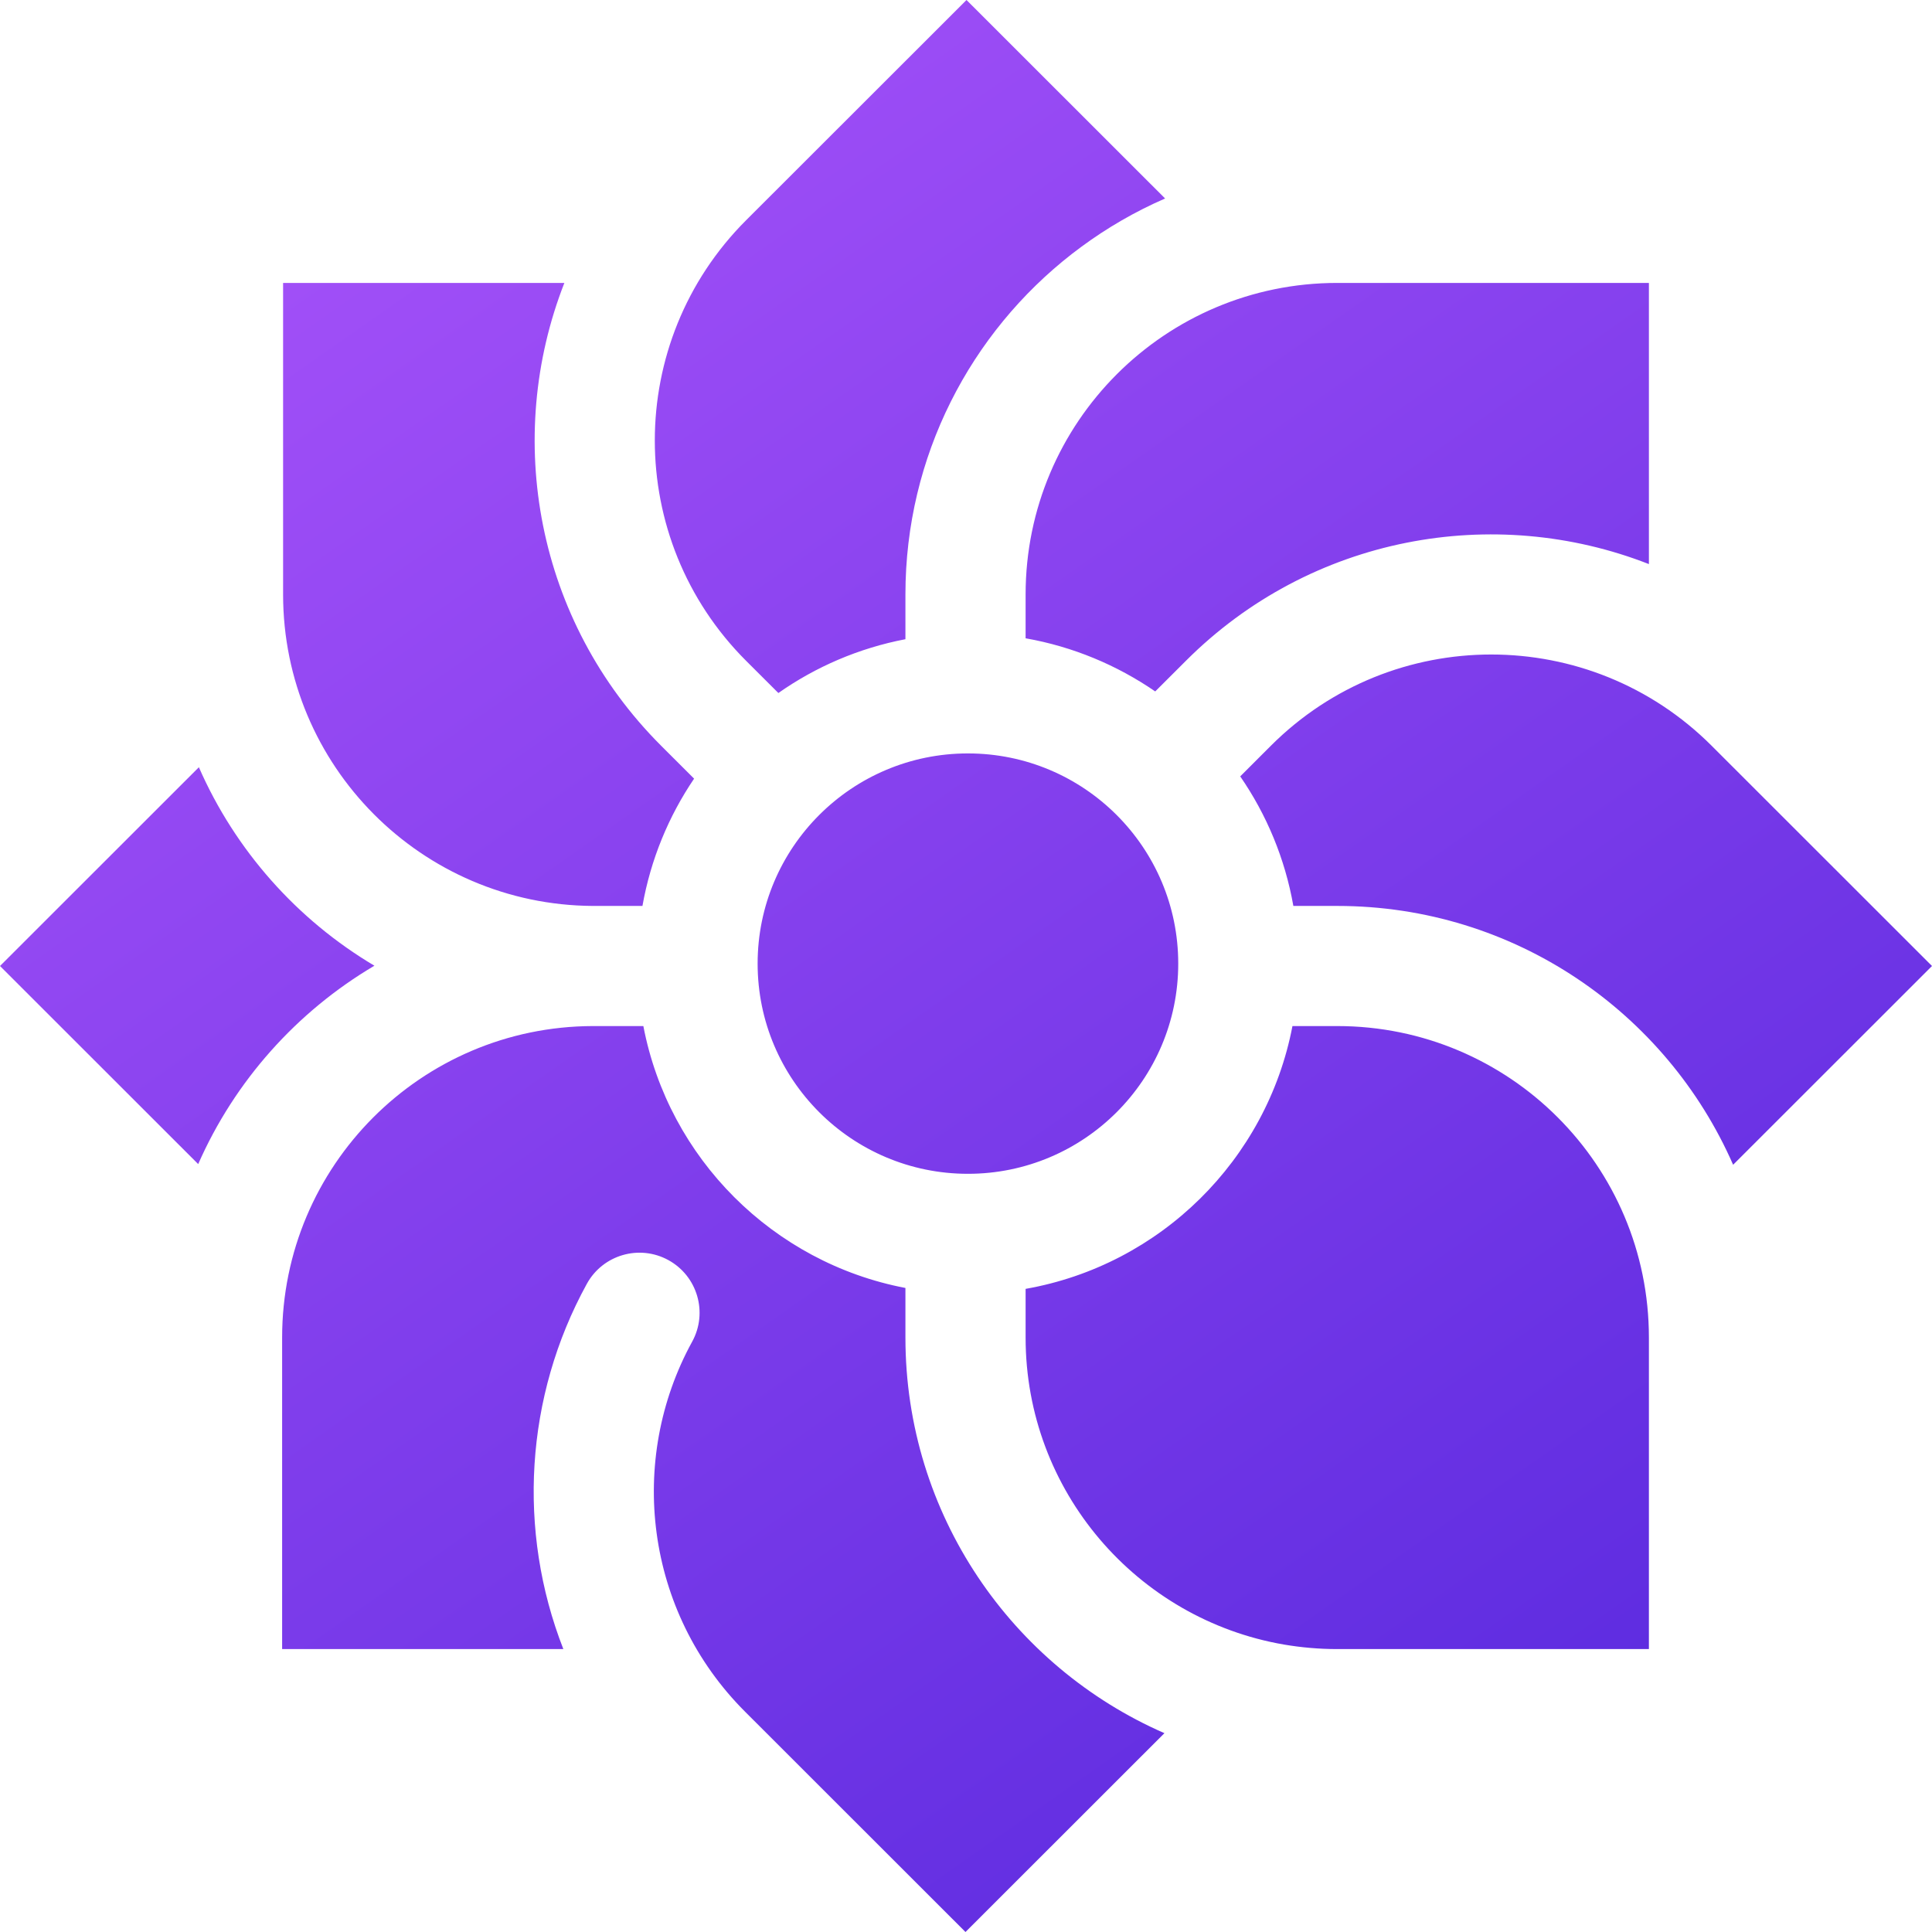
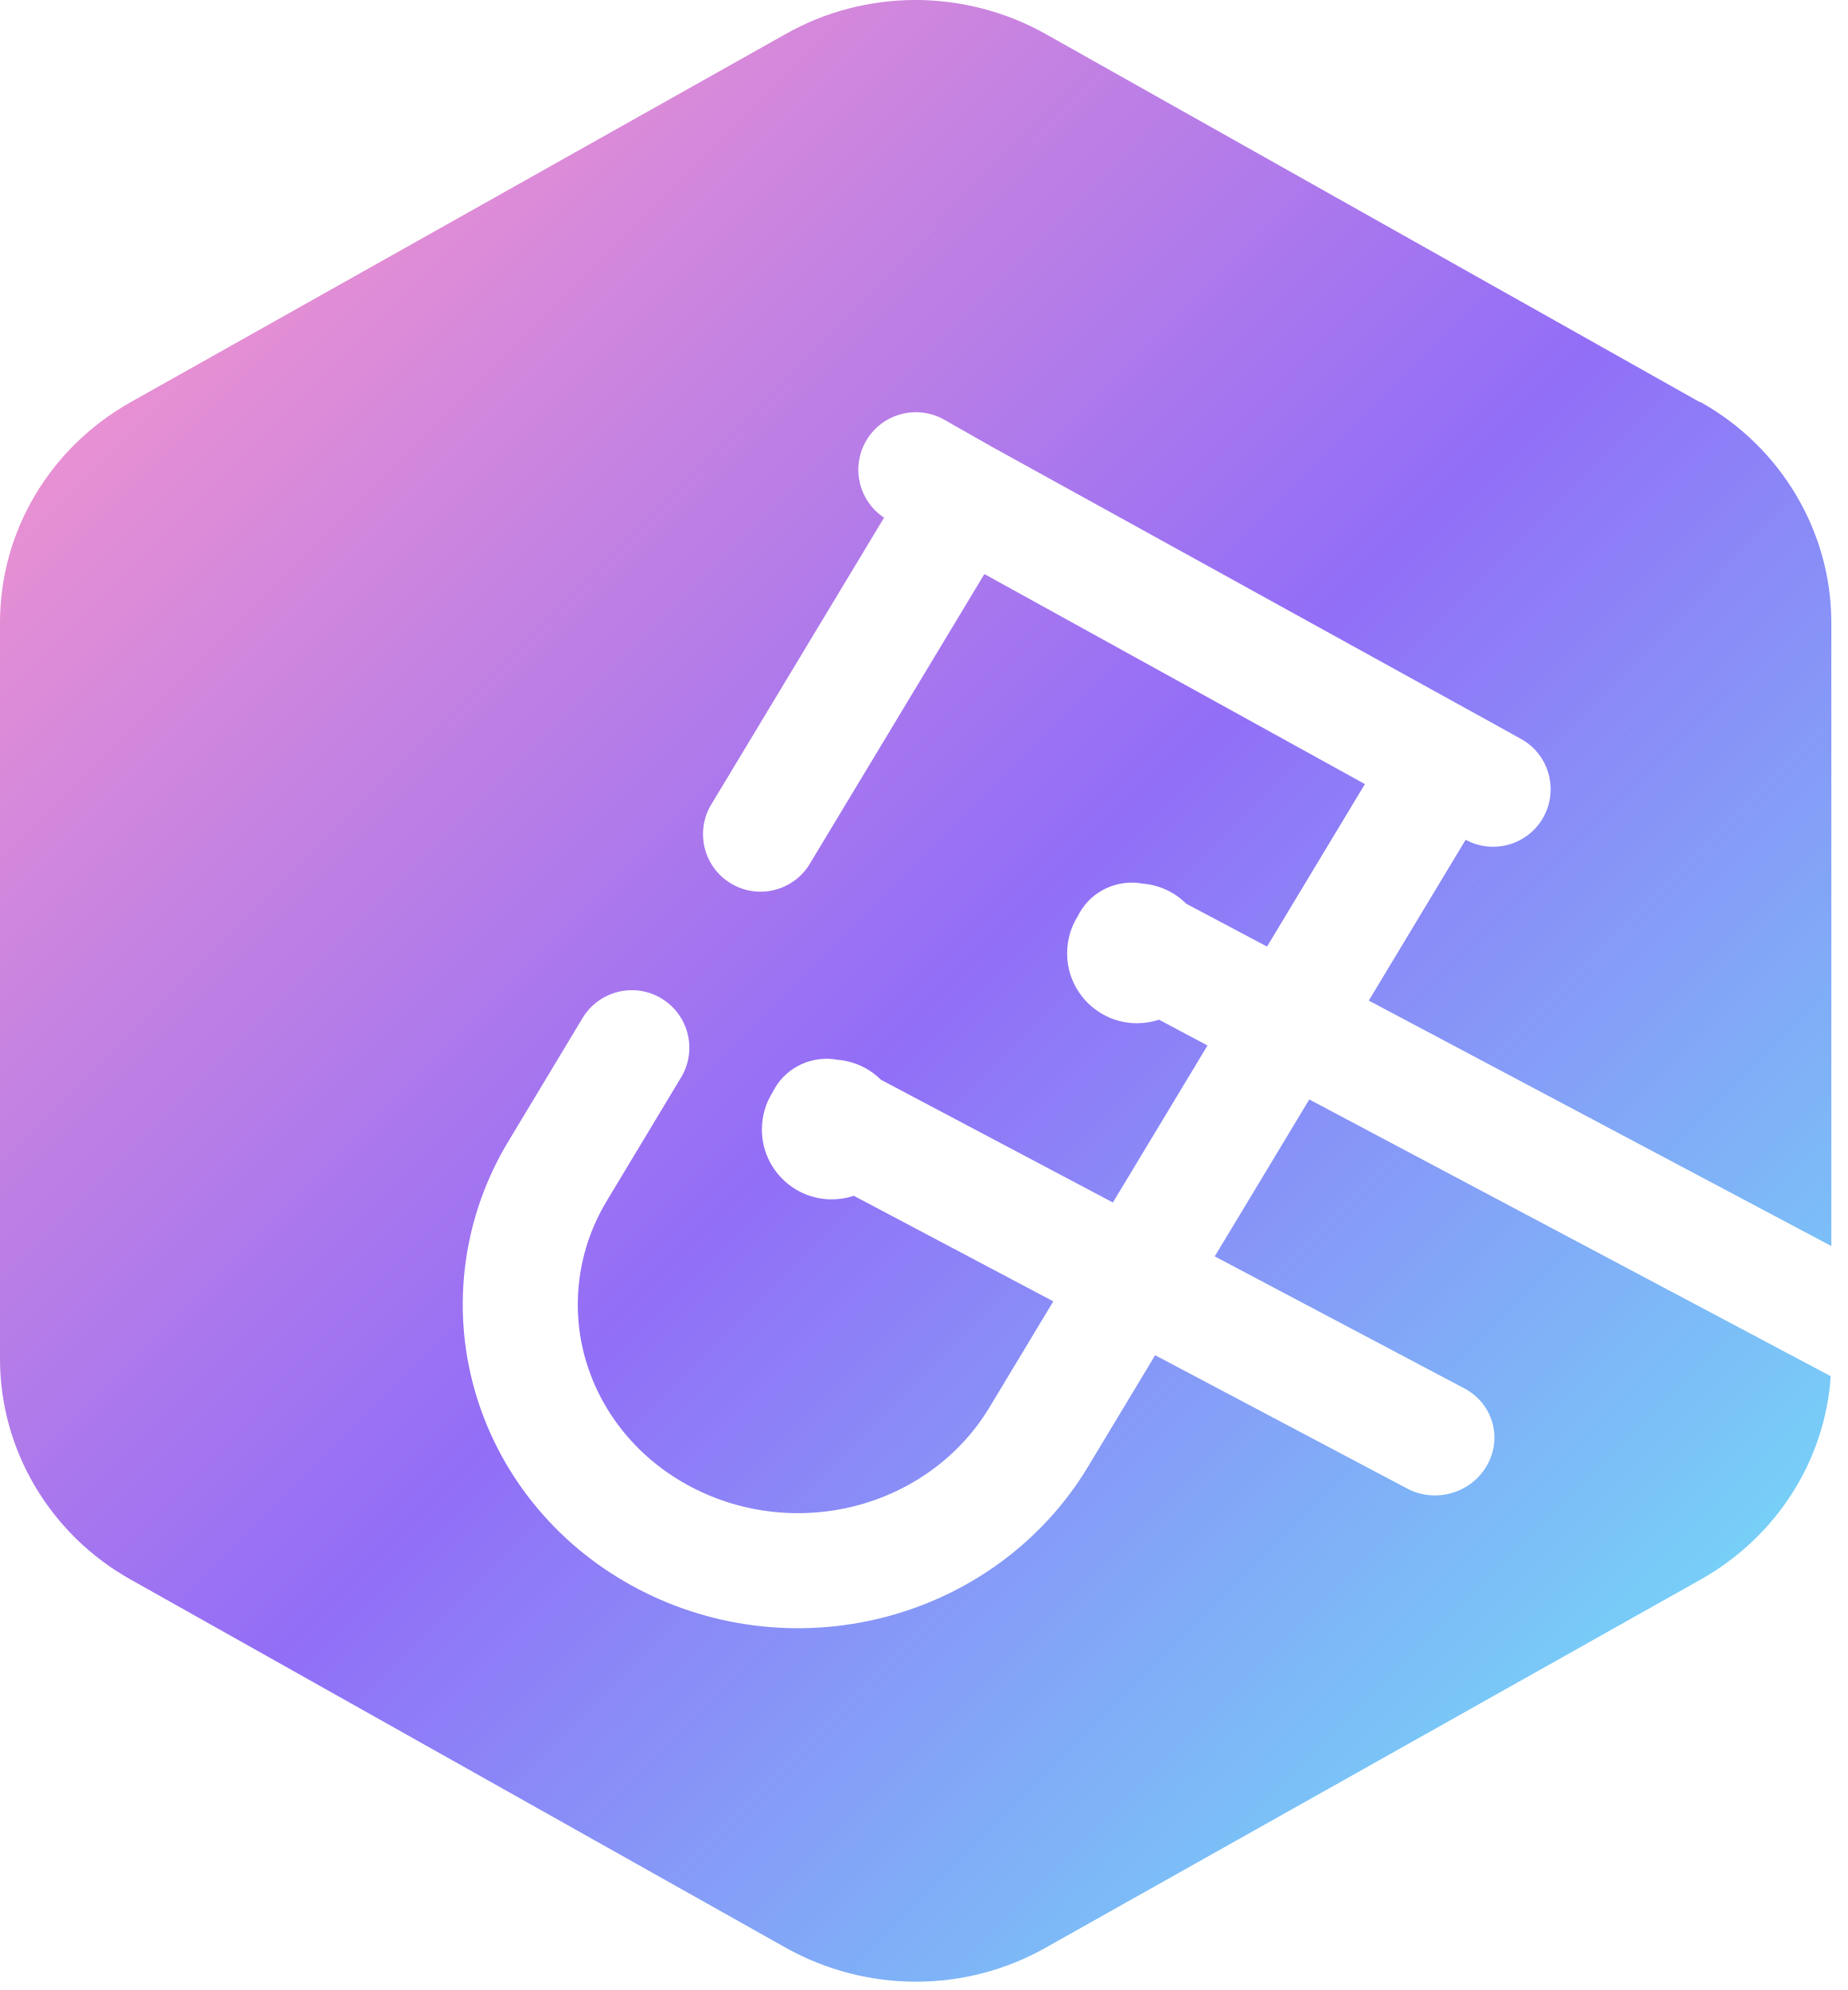
- <svg xmlns="http://www.w3.org/2000/svg" width="34" height="34" viewBox="0 0 34 34" fill="none">
-   <path fill-rule="evenodd" clip-rule="evenodd" d="M19.029 4.344C19.484 4.008 19.978 3.722 20.504 3.493L17.009 0L13.13 3.876C10.988 6.017 10.988 9.488 13.13 11.629L13.698 12.196C14.356 11.734 15.114 11.406 15.934 11.249V10.461C15.934 8.025 17.082 5.856 18.866 4.467C18.92 4.425 18.974 4.384 19.029 4.344ZM11.635 13.124L12.215 13.703C11.766 14.365 11.451 15.125 11.306 15.943H10.449L10.434 15.943C7.42 15.926 4.982 13.478 4.982 10.461V4.979H9.932C8.864 7.704 9.432 10.922 11.635 13.124ZM10.466 18.057H11.322C11.768 20.386 13.604 22.221 15.934 22.666V23.539C15.934 26.653 17.809 29.329 20.492 30.501L16.991 34L13.113 30.124C11.349 28.361 11.037 25.694 12.181 23.611C12.462 23.099 12.274 22.457 11.763 22.176C11.251 21.895 10.608 22.082 10.327 22.594C9.238 24.576 9.1 26.941 9.914 29.021H4.965L4.965 23.539C4.965 20.517 7.411 18.066 10.431 18.057L10.466 18.057ZM18.049 23.539V22.682C20.419 22.265 22.294 20.414 22.745 18.057H23.534C26.563 18.057 29.018 20.511 29.018 23.539V29.021L23.534 29.021C23.212 29.021 22.898 28.993 22.593 28.941C20.012 28.495 18.049 26.245 18.049 23.539ZM23.534 15.943H22.761C22.614 15.108 22.289 14.335 21.826 13.663L22.365 13.124C24.507 10.983 27.98 10.983 30.122 13.124L34 17L30.5 20.498C29.327 17.817 26.649 15.943 23.534 15.943ZM20.87 11.629L20.33 12.168C19.658 11.706 18.884 11.38 18.049 11.233V10.461C18.049 7.434 20.504 4.979 23.534 4.979L25.169 4.979H29.018V9.927C26.292 8.86 23.073 9.427 20.87 11.629ZM3.5 13.502C4.14 14.964 5.227 16.186 6.589 16.995C5.223 17.802 4.131 19.023 3.488 20.486L0 17L3.5 13.502ZM20.735 16.958C20.735 14.915 19.078 13.259 17.034 13.259C14.99 13.259 13.333 14.915 13.333 16.958C13.333 19 14.99 20.657 17.034 20.657C19.078 20.657 20.735 19 20.735 16.958Z" fill="url(#paint0_linear_3461_8761)" />
+ <svg xmlns="http://www.w3.org/2000/svg" width="91" height="98" viewBox="0 0 91 98" fill="none">
+   <path fill-rule="evenodd" clip-rule="evenodd" d="M51.533 1.691L83.731 19.807H83.77C87.731 22.023 90.202 26.189 90.202 30.661V61.364L67.419 49.275L72.19 41.355C73.556 42.098 75.268 41.601 76.022 40.239C76.779 38.87 76.284 37.146 74.915 36.388L72.544 35.076L72.541 35.075L48.851 22L46.51 20.67C45.149 19.897 43.42 20.373 42.647 21.733C41.907 23.036 42.312 24.678 43.544 25.493L35.033 39.617C34.226 40.957 34.658 42.698 35.998 43.505C37.338 44.313 39.079 43.881 39.886 42.541L48.485 28.27L67.228 38.613L62.407 46.616L58.43 44.506C57.87 43.949 57.12 43.584 56.286 43.516C55.089 43.291 53.817 43.833 53.184 44.934C53.152 44.991 53.122 45.049 53.093 45.106C52.756 45.639 52.561 46.27 52.561 46.947C52.561 48.848 54.102 50.39 56.003 50.39C56.381 50.39 56.745 50.329 57.085 50.216L59.475 51.485L57.556 54.672L57.555 54.674L54.815 59.218L43.391 53.175C42.833 52.622 42.086 52.259 41.256 52.191C40.056 51.964 38.781 52.508 38.149 53.613C38.118 53.667 38.089 53.722 38.062 53.777C37.723 54.31 37.527 54.943 37.527 55.622C37.527 57.523 39.068 59.064 40.969 59.064C41.349 59.064 41.715 59.003 42.056 58.889L51.88 64.086L48.723 69.328L48.723 69.328C47.297 71.689 44.936 73.44 42.131 74.161C39.324 74.881 36.338 74.5 33.835 73.113L33.83 73.11C32.596 72.43 31.521 71.525 30.664 70.454C29.806 69.384 29.182 68.167 28.82 66.875C28.459 65.584 28.367 64.239 28.549 62.916C28.73 61.592 29.182 60.311 29.883 59.146L33.547 53.058C34.354 51.717 33.921 49.977 32.581 49.17C31.241 48.363 29.5 48.796 28.693 50.136L25.029 56.225L25.029 56.225C23.935 58.042 23.222 60.054 22.936 62.147C22.649 64.239 22.795 66.365 23.364 68.401C23.933 70.436 24.913 72.337 26.241 73.996C27.569 75.654 29.218 77.036 31.091 78.07C34.869 80.163 39.343 80.726 43.54 79.648C47.74 78.57 51.357 75.926 53.573 72.257L53.575 72.254L56.896 66.739L69.317 73.309C70.703 74.042 72.458 73.533 73.237 72.172C74.015 70.81 73.522 69.113 72.136 68.379L59.831 61.871L62.408 57.598L62.409 57.596L64.488 54.144L90.173 67.773C89.889 71.916 87.518 75.672 83.77 77.784L51.533 95.9C47.572 98.155 42.67 98.155 38.669 95.9L6.432 77.784C2.471 75.568 0 71.402 0 66.93V30.661C0 26.189 2.432 22.062 6.432 19.807L38.669 1.691C42.63 -0.564 47.533 -0.564 51.533 1.691Z" fill="url(#paint0_linear_694_1562)" />
  <defs>
-     <linearGradient id="paint0_linear_3461_8761" x1="28.165" y1="30.231" x2="6.987" y2="-0.01" gradientUnits="userSpaceOnUse">
-       <stop stop-color="#5E2CE0" />
-       <stop offset="1" stop-color="#A652F9" />
+     <linearGradient id="paint0_linear_694_1562" x1="6.576" y1="-2.72054e-07" x2="95.284" y2="88.588" gradientUnits="userSpaceOnUse">
+       <stop stop-color="#FF99C9" />
+       <stop offset="0.5" stop-color="#926EF7" />
+       <stop offset="1" stop-color="#6EEEF7" />
    </linearGradient>
  </defs>
</svg>
